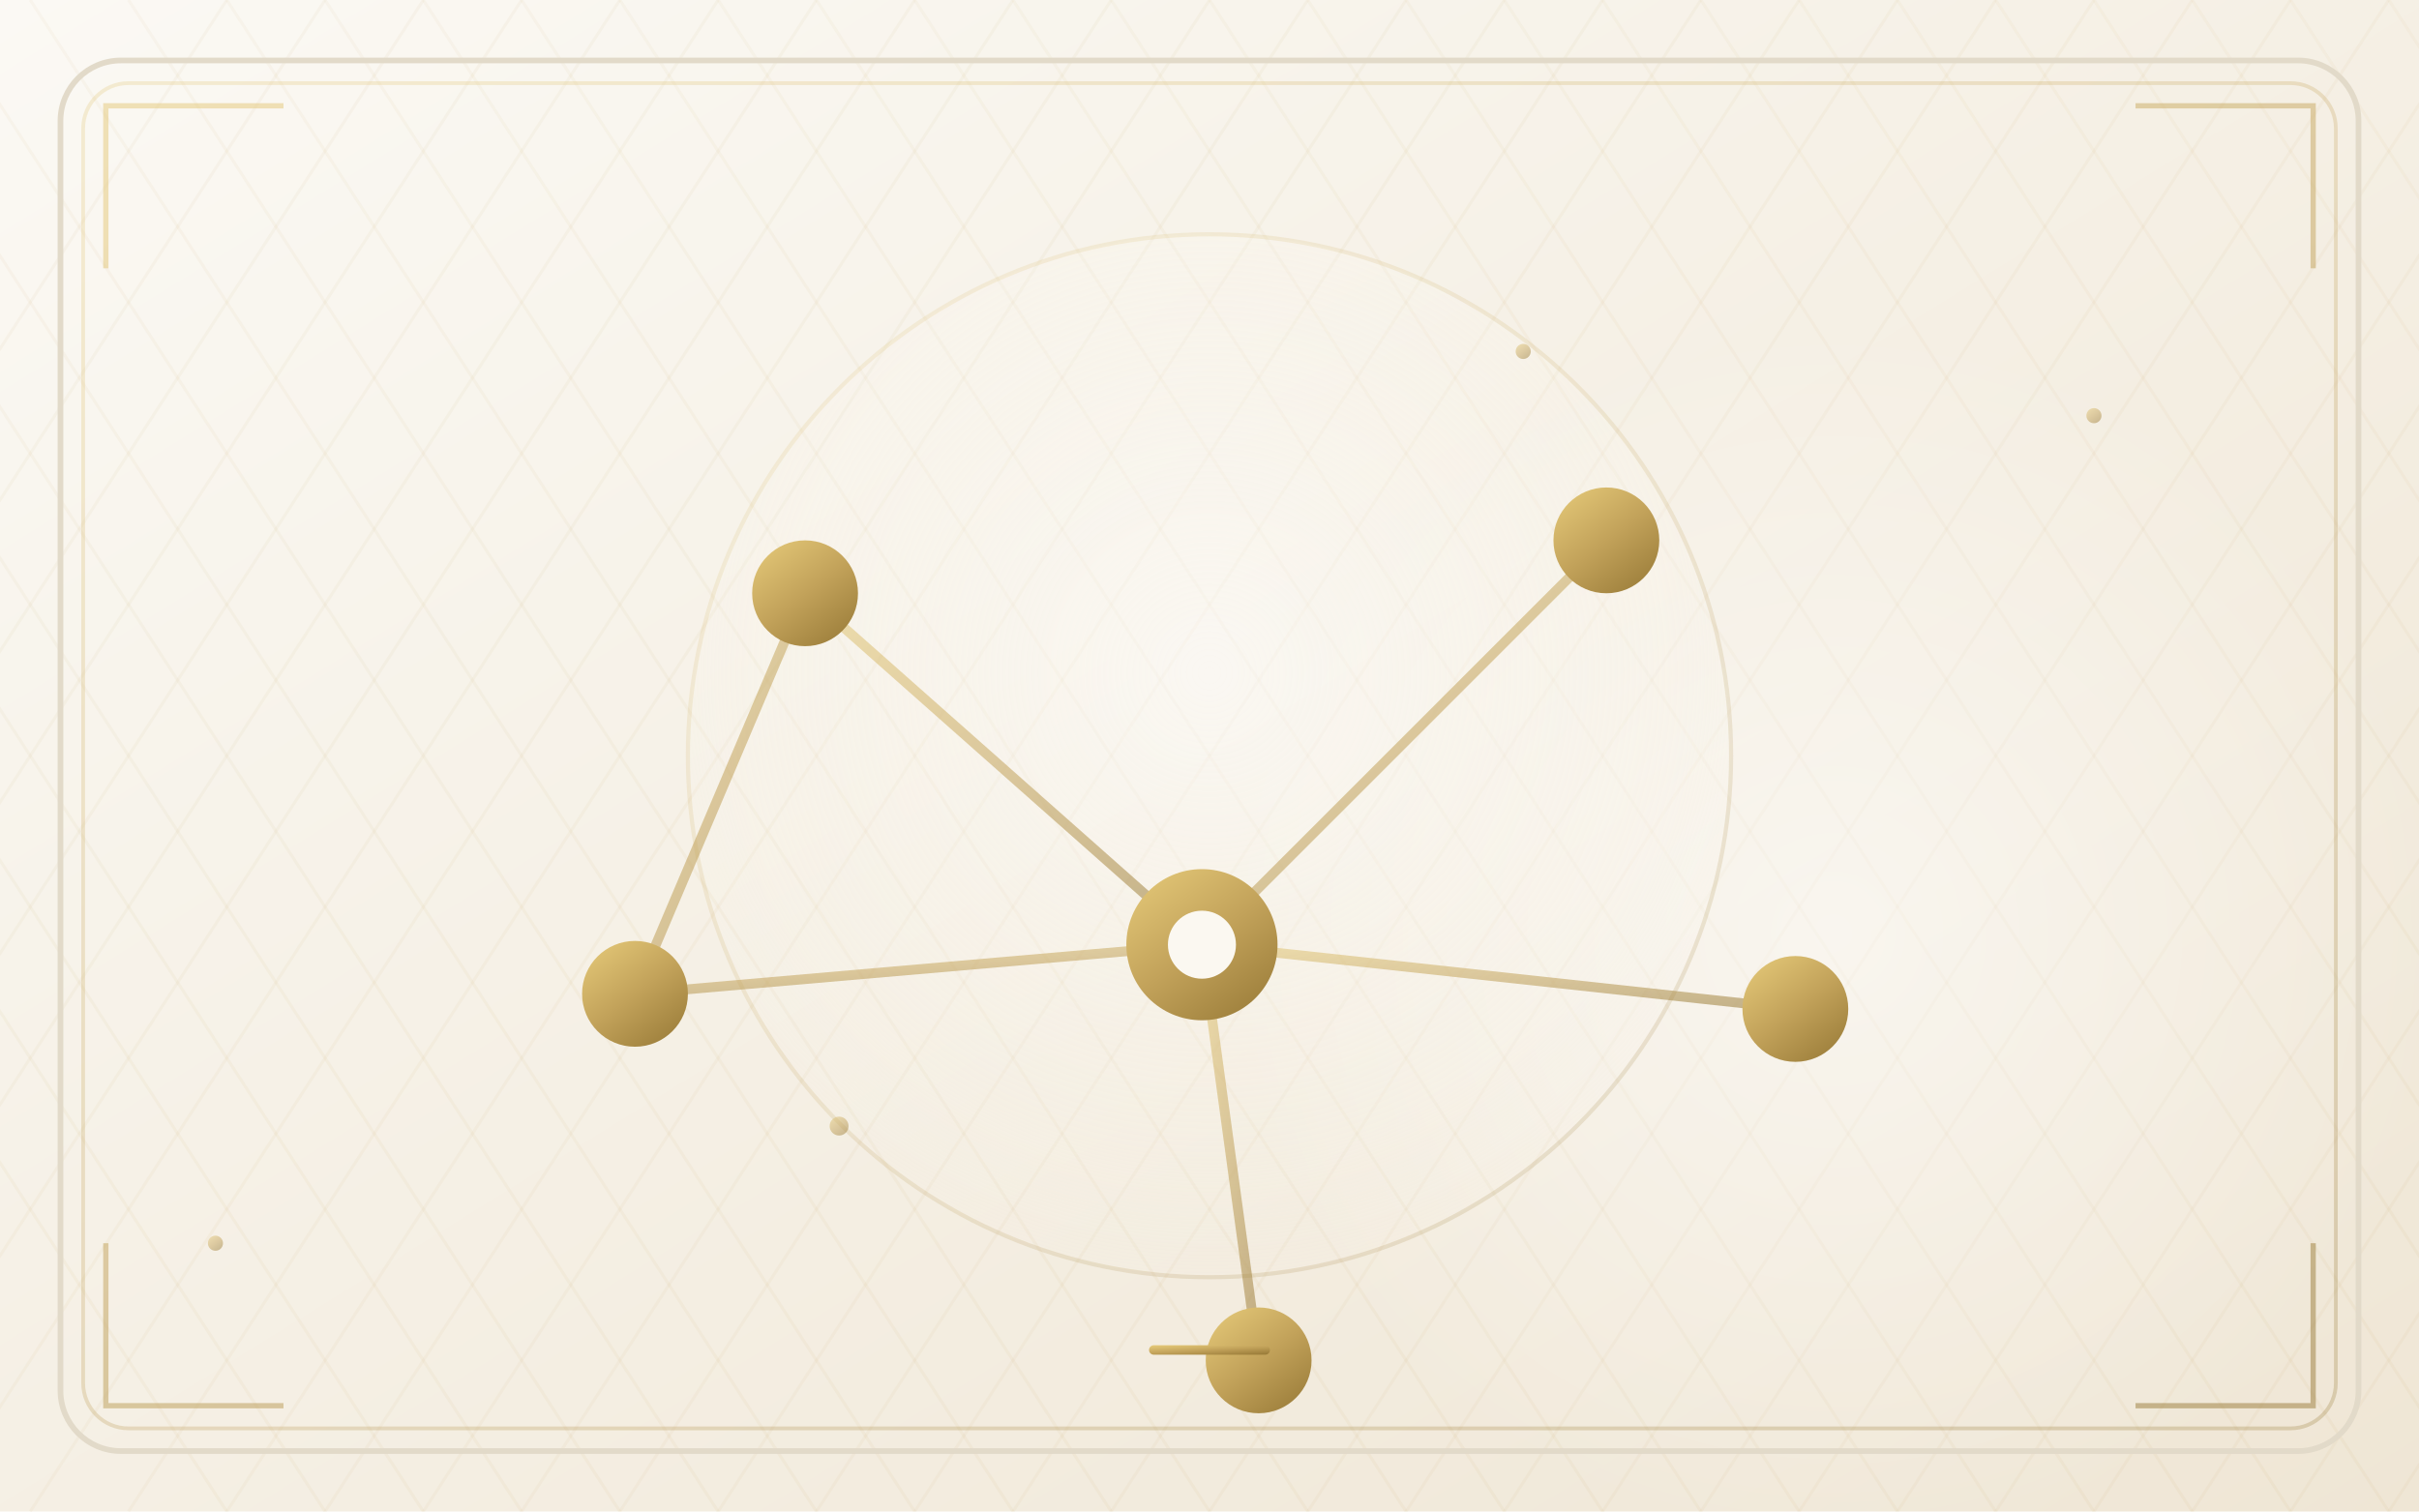
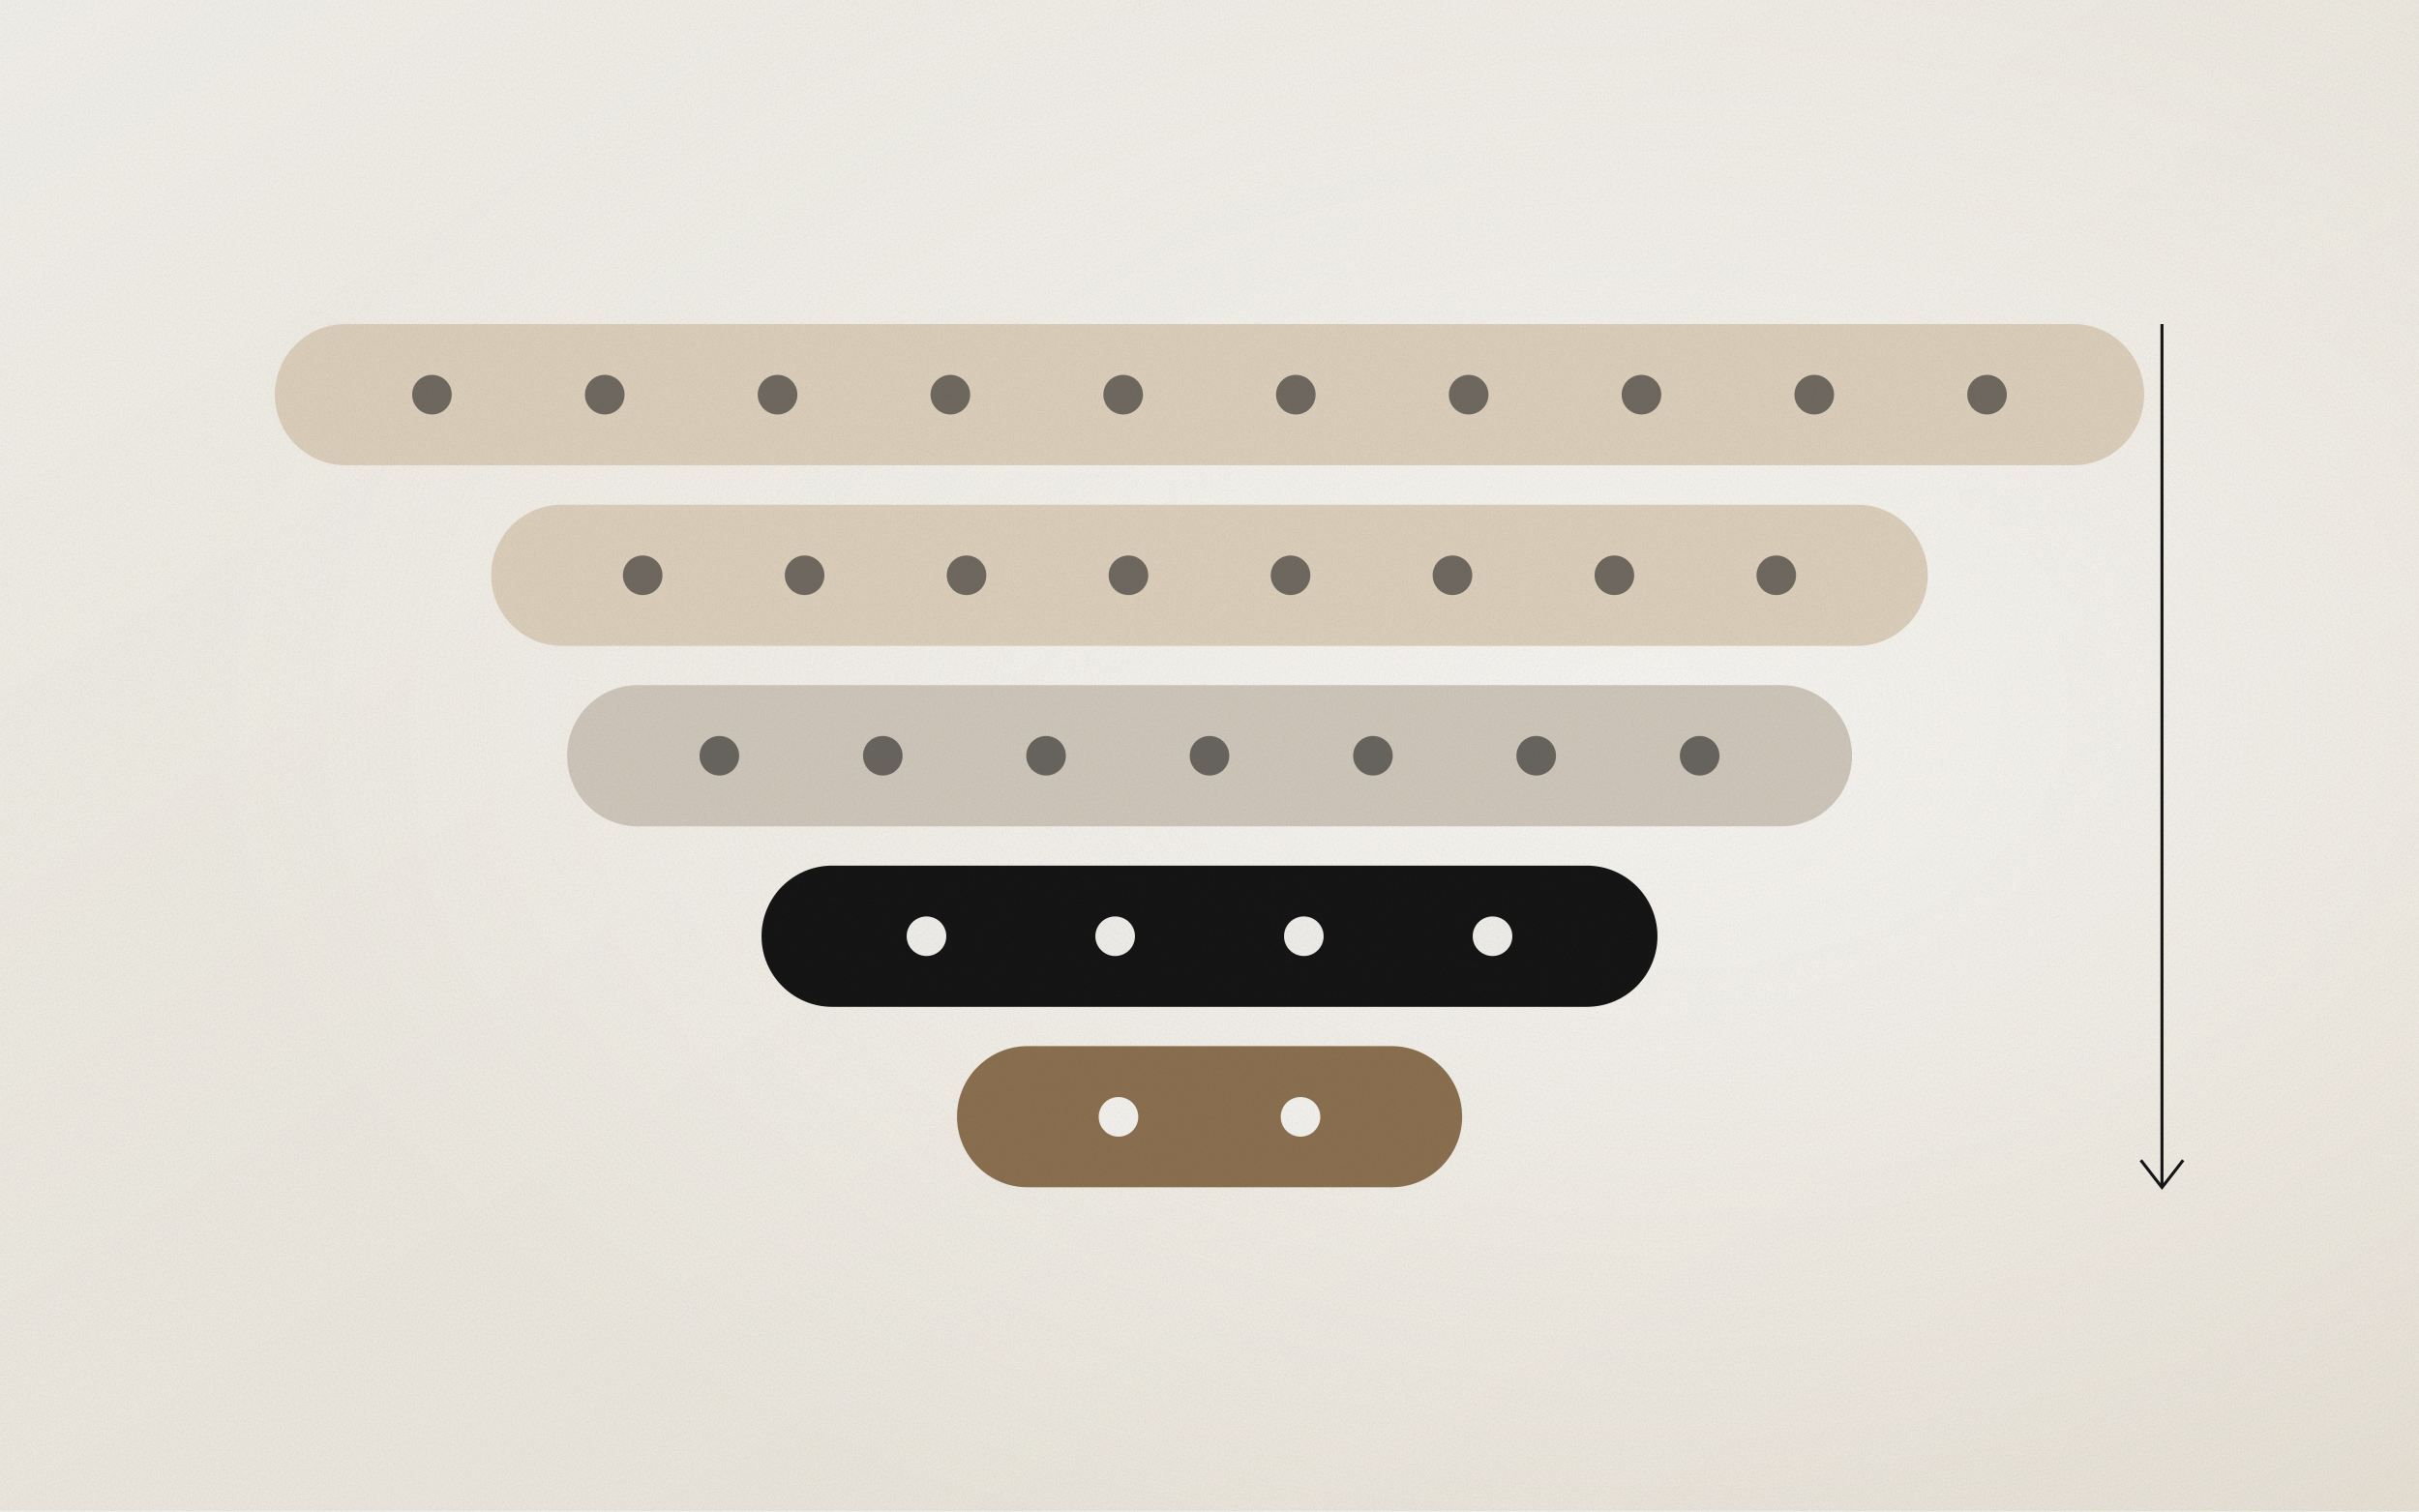
- <svg xmlns="http://www.w3.org/2000/svg" viewBox="0 0 640 400" width="640" height="400">
+ <svg xmlns="http://www.w3.org/2000/svg" viewBox="0 0 1600 1000" width="1600" height="1000">
  <defs>
-     <linearGradient id="bgg" x1="0" y1="0" x2="1" y2="1">
-       <stop offset="0" stop-color="#fbf9f4" />
-       <stop offset="1" stop-color="#efe6d5" />
+     <linearGradient id="bg" x1="0" y1="0" x2="1" y2="1">
+       <stop offset="0" stop-color="#F3F1EB" />
+       <stop offset="1" stop-color="#E8E2D6" />
    </linearGradient>
-     <linearGradient id="gg" x1="0.12" y1="0" x2="0.88" y2="1">
-       <stop offset="0" stop-color="#e3c777" />
-       <stop offset="0.5" stop-color="#c2a25a" />
-       <stop offset="1" stop-color="#9a7c39" />
+     <radialGradient id="glow" cx="0.68" cy="0.47" r="0.6">
+       <stop offset="0" stop-color="#FBFAF7" stop-opacity="0.85" />
+       <stop offset="1" stop-color="#FBFAF7" stop-opacity="0" />
+     </radialGradient>
+     <linearGradient id="fade" x1="0" y1="0" x2="0" y2="1">
+       <stop offset="0" stop-color="#8A6F4E" stop-opacity="0.28" />
+       <stop offset="1" stop-color="#8A6F4E" stop-opacity="0" />
    </linearGradient>
-     <linearGradient id="tg" x1="0" y1="0" x2="1" y2="1">
-       <stop offset="0" stop-color="#c9a45f" />
-       <stop offset="1" stop-color="#b9933f" />
-     </linearGradient>
-     <radialGradient id="duo" cx="0.5" cy="0.5" r="0.5">
-       <stop offset="0" stop-color="#ffffff" stop-opacity="0.5" />
-       <stop offset="1" stop-color="#ffffff" stop-opacity="0" />
-     </radialGradient>
-     <radialGradient id="med" cx="0.5" cy="0.42" r="0.62">
-       <stop offset="0" stop-color="#ffffff" stop-opacity="0.5" />
-       <stop offset="0.75" stop-color="#fbf7ee" stop-opacity="0.18" />
-       <stop offset="1" stop-color="#fbf7ee" stop-opacity="0" />
-     </radialGradient>
+     <filter id="grain" x="0" y="0" width="100%" height="100%">
+       <feTurbulence type="fractalNoise" baseFrequency="0.85" numOctaves="2" stitchTiles="stitch" />
+       <feColorMatrix values="0 0 0 0 0.07  0 0 0 0 0.07  0 0 0 0 0.07  0 0 0 0.09 0" />
+     </filter>
  </defs>
-   <rect width="640" height="400" fill="url(#bgg)" />
-   <line x1="-200" y1="0" x2="60" y2="400" stroke="url(#tg)" stroke-width="0.8" opacity="0.06" />
-   <line x1="60" y1="0" x2="-200" y2="400" stroke="url(#tg)" stroke-width="0.8" opacity="0.06" />
-   <line x1="-174" y1="0" x2="86" y2="400" stroke="url(#tg)" stroke-width="0.8" opacity="0.06" />
-   <line x1="86" y1="0" x2="-174" y2="400" stroke="url(#tg)" stroke-width="0.8" opacity="0.06" />
-   <line x1="-148" y1="0" x2="112" y2="400" stroke="url(#tg)" stroke-width="0.8" opacity="0.06" />
-   <line x1="112" y1="0" x2="-148" y2="400" stroke="url(#tg)" stroke-width="0.8" opacity="0.06" />
-   <line x1="-122" y1="0" x2="138" y2="400" stroke="url(#tg)" stroke-width="0.8" opacity="0.06" />
-   <line x1="138" y1="0" x2="-122" y2="400" stroke="url(#tg)" stroke-width="0.8" opacity="0.06" />
-   <line x1="-96" y1="0" x2="164" y2="400" stroke="url(#tg)" stroke-width="0.8" opacity="0.06" />
-   <line x1="164" y1="0" x2="-96" y2="400" stroke="url(#tg)" stroke-width="0.8" opacity="0.06" />
-   <line x1="-70" y1="0" x2="190" y2="400" stroke="url(#tg)" stroke-width="0.8" opacity="0.06" />
-   <line x1="190" y1="0" x2="-70" y2="400" stroke="url(#tg)" stroke-width="0.8" opacity="0.06" />
-   <line x1="-44" y1="0" x2="216" y2="400" stroke="url(#tg)" stroke-width="0.8" opacity="0.06" />
-   <line x1="216" y1="0" x2="-44" y2="400" stroke="url(#tg)" stroke-width="0.8" opacity="0.06" />
-   <line x1="-18" y1="0" x2="242" y2="400" stroke="url(#tg)" stroke-width="0.8" opacity="0.06" />
-   <line x1="242" y1="0" x2="-18" y2="400" stroke="url(#tg)" stroke-width="0.8" opacity="0.06" />
-   <line x1="8" y1="0" x2="268" y2="400" stroke="url(#tg)" stroke-width="0.8" opacity="0.06" />
-   <line x1="268" y1="0" x2="8" y2="400" stroke="url(#tg)" stroke-width="0.8" opacity="0.06" />
-   <line x1="34" y1="0" x2="294" y2="400" stroke="url(#tg)" stroke-width="0.8" opacity="0.06" />
-   <line x1="294" y1="0" x2="34" y2="400" stroke="url(#tg)" stroke-width="0.8" opacity="0.06" />
-   <line x1="60" y1="0" x2="320" y2="400" stroke="url(#tg)" stroke-width="0.8" opacity="0.06" />
-   <line x1="320" y1="0" x2="60" y2="400" stroke="url(#tg)" stroke-width="0.8" opacity="0.06" />
-   <line x1="86" y1="0" x2="346" y2="400" stroke="url(#tg)" stroke-width="0.8" opacity="0.06" />
-   <line x1="346" y1="0" x2="86" y2="400" stroke="url(#tg)" stroke-width="0.8" opacity="0.06" />
-   <line x1="112" y1="0" x2="372" y2="400" stroke="url(#tg)" stroke-width="0.8" opacity="0.06" />
-   <line x1="372" y1="0" x2="112" y2="400" stroke="url(#tg)" stroke-width="0.8" opacity="0.06" />
-   <line x1="138" y1="0" x2="398" y2="400" stroke="url(#tg)" stroke-width="0.8" opacity="0.06" />
-   <line x1="398" y1="0" x2="138" y2="400" stroke="url(#tg)" stroke-width="0.8" opacity="0.06" />
-   <line x1="164" y1="0" x2="424" y2="400" stroke="url(#tg)" stroke-width="0.8" opacity="0.06" />
-   <line x1="424" y1="0" x2="164" y2="400" stroke="url(#tg)" stroke-width="0.8" opacity="0.06" />
-   <line x1="190" y1="0" x2="450" y2="400" stroke="url(#tg)" stroke-width="0.8" opacity="0.06" />
-   <line x1="450" y1="0" x2="190" y2="400" stroke="url(#tg)" stroke-width="0.8" opacity="0.06" />
-   <line x1="216" y1="0" x2="476" y2="400" stroke="url(#tg)" stroke-width="0.8" opacity="0.06" />
-   <line x1="476" y1="0" x2="216" y2="400" stroke="url(#tg)" stroke-width="0.8" opacity="0.06" />
-   <line x1="242" y1="0" x2="502" y2="400" stroke="url(#tg)" stroke-width="0.8" opacity="0.06" />
-   <line x1="502" y1="0" x2="242" y2="400" stroke="url(#tg)" stroke-width="0.8" opacity="0.06" />
-   <line x1="268" y1="0" x2="528" y2="400" stroke="url(#tg)" stroke-width="0.8" opacity="0.06" />
-   <line x1="528" y1="0" x2="268" y2="400" stroke="url(#tg)" stroke-width="0.8" opacity="0.06" />
-   <line x1="294" y1="0" x2="554" y2="400" stroke="url(#tg)" stroke-width="0.8" opacity="0.06" />
-   <line x1="554" y1="0" x2="294" y2="400" stroke="url(#tg)" stroke-width="0.8" opacity="0.06" />
-   <line x1="320" y1="0" x2="580" y2="400" stroke="url(#tg)" stroke-width="0.8" opacity="0.06" />
-   <line x1="580" y1="0" x2="320" y2="400" stroke="url(#tg)" stroke-width="0.8" opacity="0.06" />
-   <line x1="346" y1="0" x2="606" y2="400" stroke="url(#tg)" stroke-width="0.8" opacity="0.06" />
-   <line x1="606" y1="0" x2="346" y2="400" stroke="url(#tg)" stroke-width="0.8" opacity="0.06" />
-   <line x1="372" y1="0" x2="632" y2="400" stroke="url(#tg)" stroke-width="0.8" opacity="0.06" />
-   <line x1="632" y1="0" x2="372" y2="400" stroke="url(#tg)" stroke-width="0.8" opacity="0.06" />
-   <line x1="398" y1="0" x2="658" y2="400" stroke="url(#tg)" stroke-width="0.8" opacity="0.06" />
-   <line x1="658" y1="0" x2="398" y2="400" stroke="url(#tg)" stroke-width="0.8" opacity="0.06" />
-   <line x1="424" y1="0" x2="684" y2="400" stroke="url(#tg)" stroke-width="0.8" opacity="0.06" />
-   <line x1="684" y1="0" x2="424" y2="400" stroke="url(#tg)" stroke-width="0.8" opacity="0.06" />
-   <line x1="450" y1="0" x2="710" y2="400" stroke="url(#tg)" stroke-width="0.8" opacity="0.06" />
-   <line x1="710" y1="0" x2="450" y2="400" stroke="url(#tg)" stroke-width="0.8" opacity="0.06" />
-   <line x1="476" y1="0" x2="736" y2="400" stroke="url(#tg)" stroke-width="0.8" opacity="0.06" />
-   <line x1="736" y1="0" x2="476" y2="400" stroke="url(#tg)" stroke-width="0.8" opacity="0.06" />
-   <line x1="502" y1="0" x2="762" y2="400" stroke="url(#tg)" stroke-width="0.8" opacity="0.06" />
-   <line x1="762" y1="0" x2="502" y2="400" stroke="url(#tg)" stroke-width="0.8" opacity="0.06" />
-   <line x1="528" y1="0" x2="788" y2="400" stroke="url(#tg)" stroke-width="0.8" opacity="0.06" />
-   <line x1="788" y1="0" x2="528" y2="400" stroke="url(#tg)" stroke-width="0.8" opacity="0.06" />
-   <line x1="554" y1="0" x2="814" y2="400" stroke="url(#tg)" stroke-width="0.8" opacity="0.06" />
-   <line x1="814" y1="0" x2="554" y2="400" stroke="url(#tg)" stroke-width="0.8" opacity="0.06" />
-   <line x1="580" y1="0" x2="840" y2="400" stroke="url(#tg)" stroke-width="0.8" opacity="0.06" />
-   <line x1="840" y1="0" x2="580" y2="400" stroke="url(#tg)" stroke-width="0.8" opacity="0.06" />
-   <line x1="606" y1="0" x2="866" y2="400" stroke="url(#tg)" stroke-width="0.8" opacity="0.06" />
-   <line x1="866" y1="0" x2="606" y2="400" stroke="url(#tg)" stroke-width="0.8" opacity="0.06" />
-   <line x1="632" y1="0" x2="892" y2="400" stroke="url(#tg)" stroke-width="0.8" opacity="0.06" />
-   <line x1="892" y1="0" x2="632" y2="400" stroke="url(#tg)" stroke-width="0.8" opacity="0.06" />
-   <line x1="658" y1="0" x2="918" y2="400" stroke="url(#tg)" stroke-width="0.8" opacity="0.06" />
-   <line x1="918" y1="0" x2="658" y2="400" stroke="url(#tg)" stroke-width="0.8" opacity="0.06" />
-   <line x1="684" y1="0" x2="944" y2="400" stroke="url(#tg)" stroke-width="0.8" opacity="0.06" />
-   <line x1="944" y1="0" x2="684" y2="400" stroke="url(#tg)" stroke-width="0.8" opacity="0.06" />
-   <circle cx="485" cy="247" r="160" fill="url(#duo)" />
-   <circle cx="320" cy="200" r="138" fill="url(#med)" />
-   <circle cx="320" cy="200" r="138" fill="none" stroke="url(#gg)" stroke-width="1.1" opacity="0.18" />
-   <g>
-     <line x1="213" y1="157" x2="318" y2="250" stroke="url(#gg)" stroke-width="2.6" opacity="0.55" />
-     <line x1="425" y1="143" x2="318" y2="250" stroke="url(#gg)" stroke-width="2.6" opacity="0.55" />
-     <line x1="318" y1="250" x2="475" y2="267" stroke="url(#gg)" stroke-width="2.6" opacity="0.55" />
-     <line x1="318" y1="250" x2="168" y2="263" stroke="url(#gg)" stroke-width="2.6" opacity="0.55" />
-     <line x1="213" y1="157" x2="168" y2="263" stroke="url(#gg)" stroke-width="2.6" opacity="0.55" />
-     <line x1="318" y1="250" x2="333" y2="360" stroke="url(#gg)" stroke-width="2.6" opacity="0.55" />
-     <circle cx="213" cy="157" r="14" fill="url(#gg)" />
-     <circle cx="425" cy="143" r="14" fill="url(#gg)" />
-     <circle cx="318" cy="250" r="20" fill="url(#gg)" />
-     <circle cx="318" cy="250" r="9" fill="#fbf8f1" />
-     <circle cx="475" cy="267" r="14" fill="url(#gg)" />
-     <circle cx="168" cy="263" r="14" fill="url(#gg)" />
-     <circle cx="333" cy="360" r="14" fill="url(#gg)" />
-   </g>
-   <circle cx="57" cy="329" r="2" fill="url(#gg)" opacity="0.5" />
-   <circle cx="554" cy="110" r="2" fill="url(#gg)" opacity="0.5" />
-   <circle cx="403" cy="93" r="2" fill="url(#gg)" opacity="0.5" />
-   <circle cx="222" cy="298" r="2.5" fill="url(#gg)" opacity="0.5" />
-   <rect x="16" y="16" width="608" height="368" fill="none" stroke="#e2dac9" stroke-width="1.5" rx="16" />
-   <rect x="22" y="22" width="596" height="356" fill="none" stroke="url(#gg)" stroke-width="1" rx="12" opacity="0.28" />
-   <path d="M28 71 V28 H75 M565 28 H612 V71 M612 329 V372 H565 M75 372 H28 V329" fill="none" stroke="url(#gg)" stroke-width="1.4" opacity="0.5" />
-   <rect x="304" y="356" width="32" height="2.5" rx="1.25" fill="url(#gg)" />
+   <rect width="1600" height="1000" fill="url(#bg)" />
+   <rect width="1600" height="1000" fill="url(#glow)" />
+   <rect x="181.8" y="214.4" width="1236.4" height="93.4" rx="46.7" fill="#DDD0BC" />
+   <circle cx="285.7" cy="261.1" r="13.1" fill="#121212" opacity="0.55" />
+   <circle cx="400" cy="261.1" r="13.1" fill="#121212" opacity="0.55" />
+   <circle cx="514.3" cy="261.1" r="13.1" fill="#121212" opacity="0.55" />
+   <circle cx="628.6" cy="261.1" r="13.1" fill="#121212" opacity="0.55" />
+   <circle cx="742.9" cy="261.1" r="13.1" fill="#121212" opacity="0.55" />
+   <circle cx="857.1" cy="261.1" r="13.1" fill="#121212" opacity="0.55" />
+   <circle cx="971.4" cy="261.1" r="13.1" fill="#121212" opacity="0.55" />
+   <circle cx="1085.7" cy="261.1" r="13.1" fill="#121212" opacity="0.55" />
+   <circle cx="1200" cy="261.1" r="13.1" fill="#121212" opacity="0.55" />
+   <circle cx="1314.3" cy="261.1" r="13.1" fill="#121212" opacity="0.55" />
+   <rect x="324.9" y="333.9" width="950.2" height="93.4" rx="46.7" fill="#DDD0BC" />
+   <circle cx="425.1" cy="380.6" r="13.1" fill="#121212" opacity="0.55" />
+   <circle cx="532.2" cy="380.6" r="13.1" fill="#121212" opacity="0.55" />
+   <circle cx="639.3" cy="380.6" r="13.1" fill="#121212" opacity="0.55" />
+   <circle cx="746.4" cy="380.6" r="13.1" fill="#121212" opacity="0.55" />
+   <circle cx="853.6" cy="380.6" r="13.1" fill="#121212" opacity="0.55" />
+   <circle cx="960.7" cy="380.6" r="13.1" fill="#121212" opacity="0.55" />
+   <circle cx="1067.8" cy="380.6" r="13.1" fill="#121212" opacity="0.55" />
+   <circle cx="1174.9" cy="380.6" r="13.1" fill="#121212" opacity="0.55" />
+   <rect x="375.1" y="453.3" width="849.9" height="93.4" rx="46.7" fill="#CFC7BA" />
+   <circle cx="475.8" cy="500" r="13.1" fill="#121212" opacity="0.55" />
+   <circle cx="583.9" cy="500" r="13.1" fill="#121212" opacity="0.55" />
+   <circle cx="691.9" cy="500" r="13.1" fill="#121212" opacity="0.55" />
+   <circle cx="800" cy="500" r="13.1" fill="#121212" opacity="0.55" />
+   <circle cx="908.1" cy="500" r="13.1" fill="#121212" opacity="0.55" />
+   <circle cx="1016.1" cy="500" r="13.1" fill="#121212" opacity="0.55" />
+   <circle cx="1124.2" cy="500" r="13.1" fill="#121212" opacity="0.55" />
+   <rect x="503.7" y="572.7" width="592.6" height="93.4" rx="46.7" fill="#121212" />
+   <circle cx="612.8" cy="619.4" r="13.1" fill="#FBFAF7" opacity="0.95" />
+   <circle cx="737.6" cy="619.4" r="13.1" fill="#FBFAF7" opacity="0.95" />
+   <circle cx="862.4" cy="619.4" r="13.1" fill="#FBFAF7" opacity="0.95" />
+   <circle cx="987.2" cy="619.4" r="13.1" fill="#FBFAF7" opacity="0.95" />
+   <rect x="633" y="692.1" width="334.1" height="93.4" rx="46.7" fill="#8A6F4E" />
+   <circle cx="739.8" cy="738.9" r="13.1" fill="#FBFAF7" opacity="0.95" />
+   <circle cx="860.2" cy="738.9" r="13.1" fill="#FBFAF7" opacity="0.95" />
+   <line x1="1430" y1="214.4" x2="1430" y2="785.6" stroke="#121212" stroke-width="2" />
+   <path d="M1416 767.6 L1430 785.6 L1444 767.6" fill="none" stroke="#121212" stroke-width="2" />
+   <rect width="1600" height="1000" filter="url(#grain)" />
</svg>
